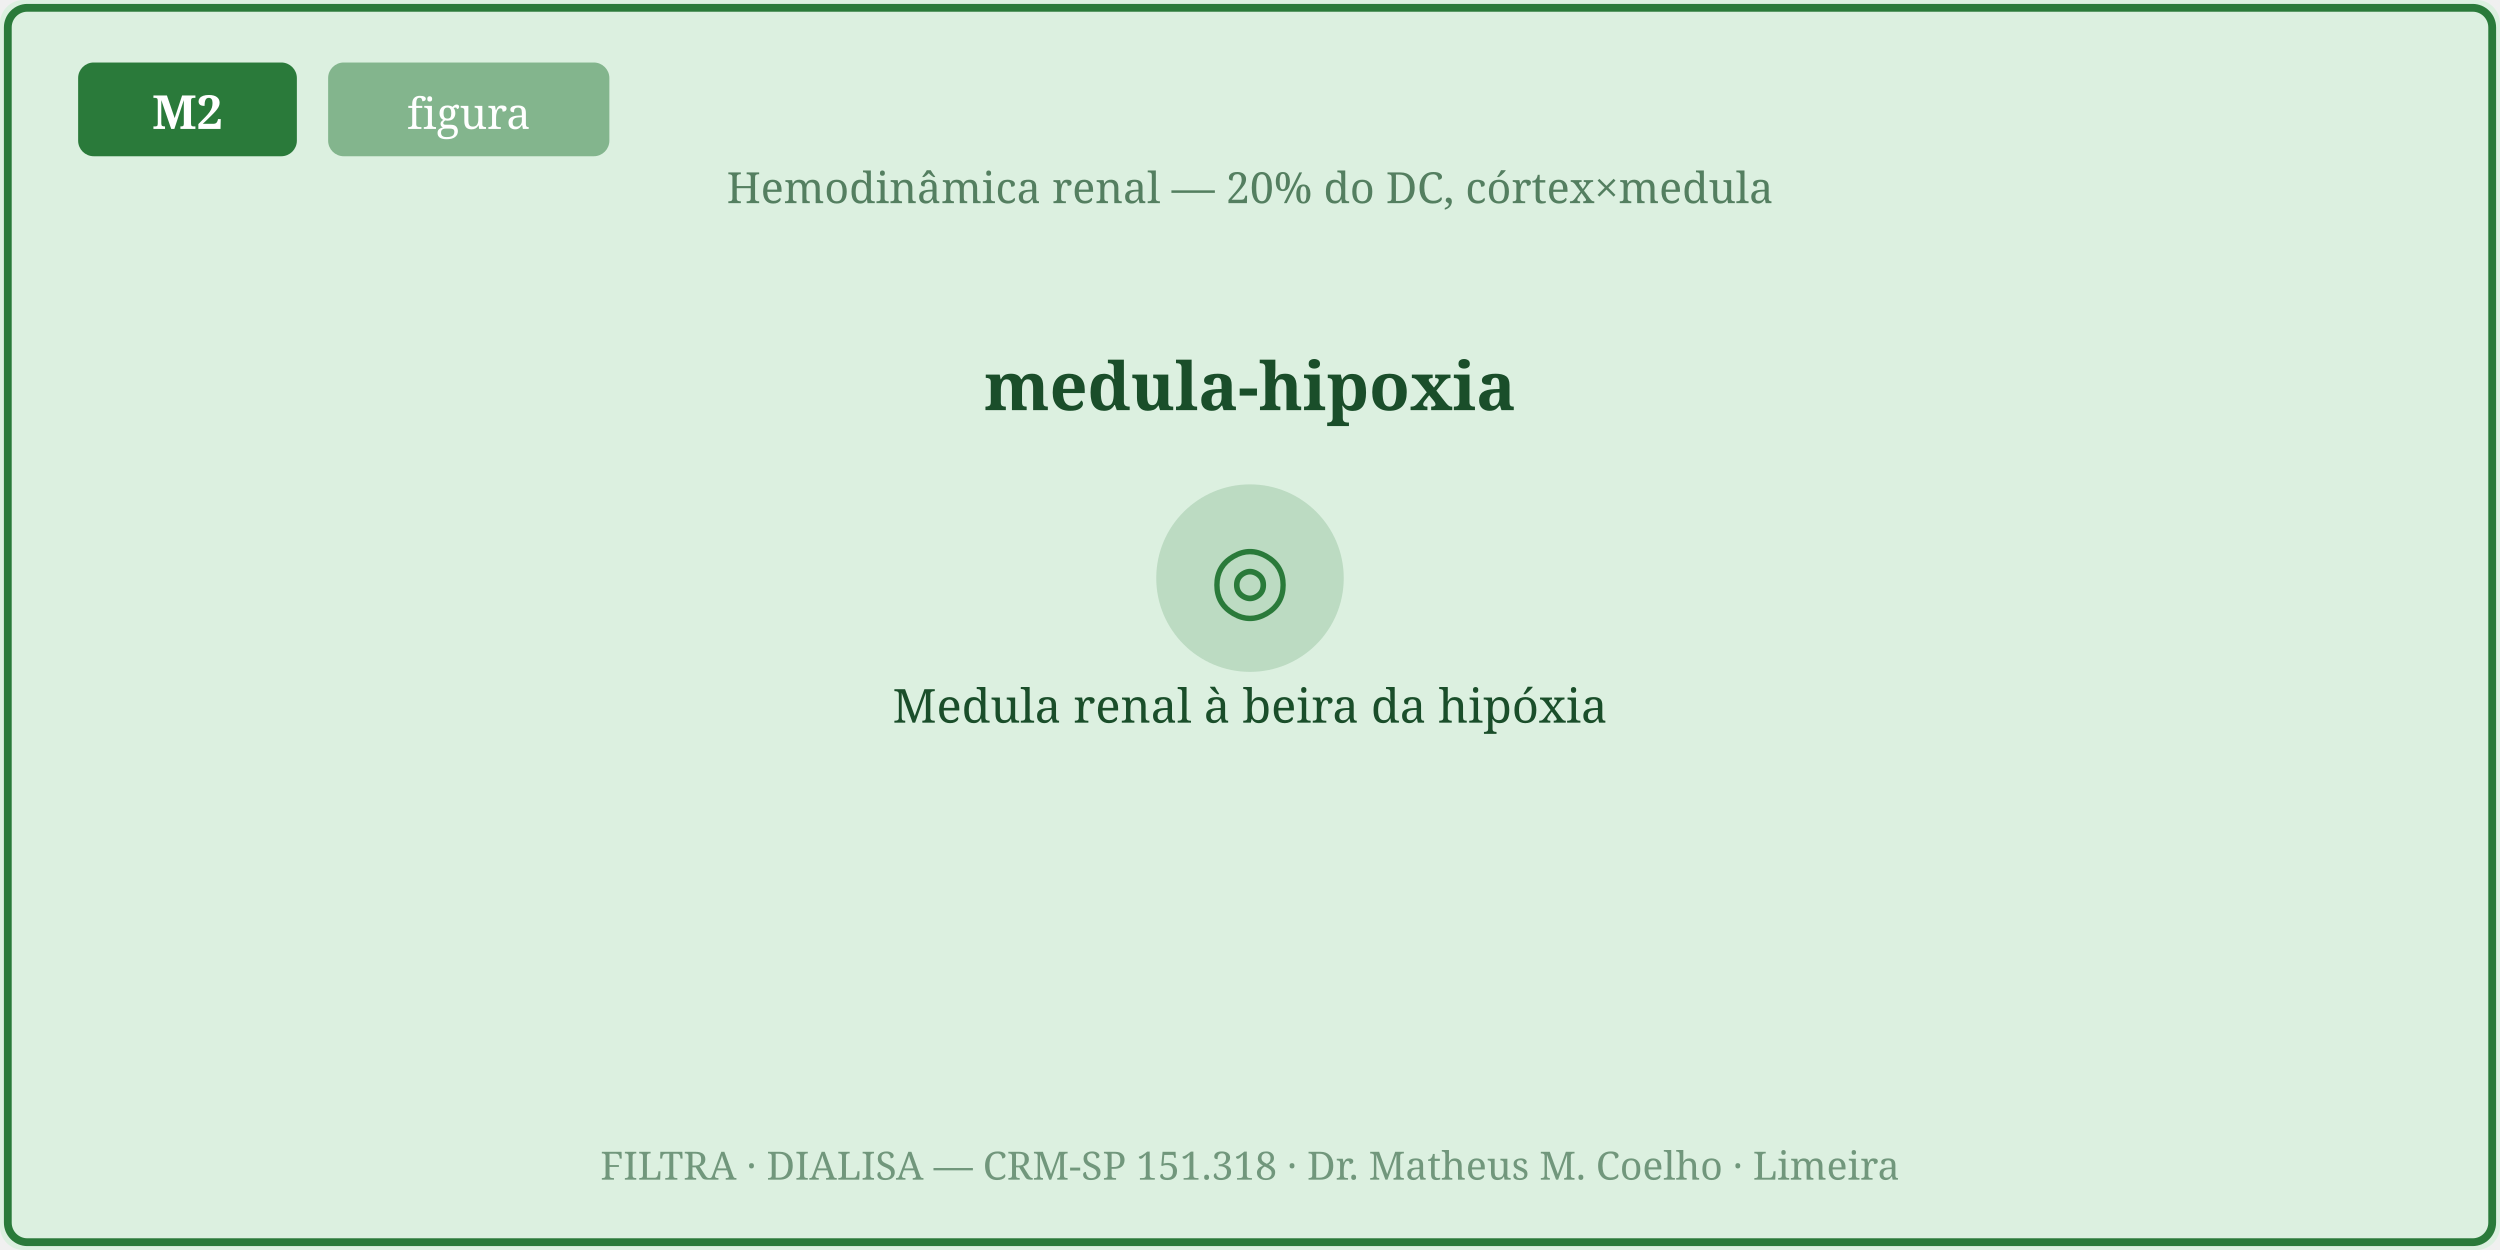
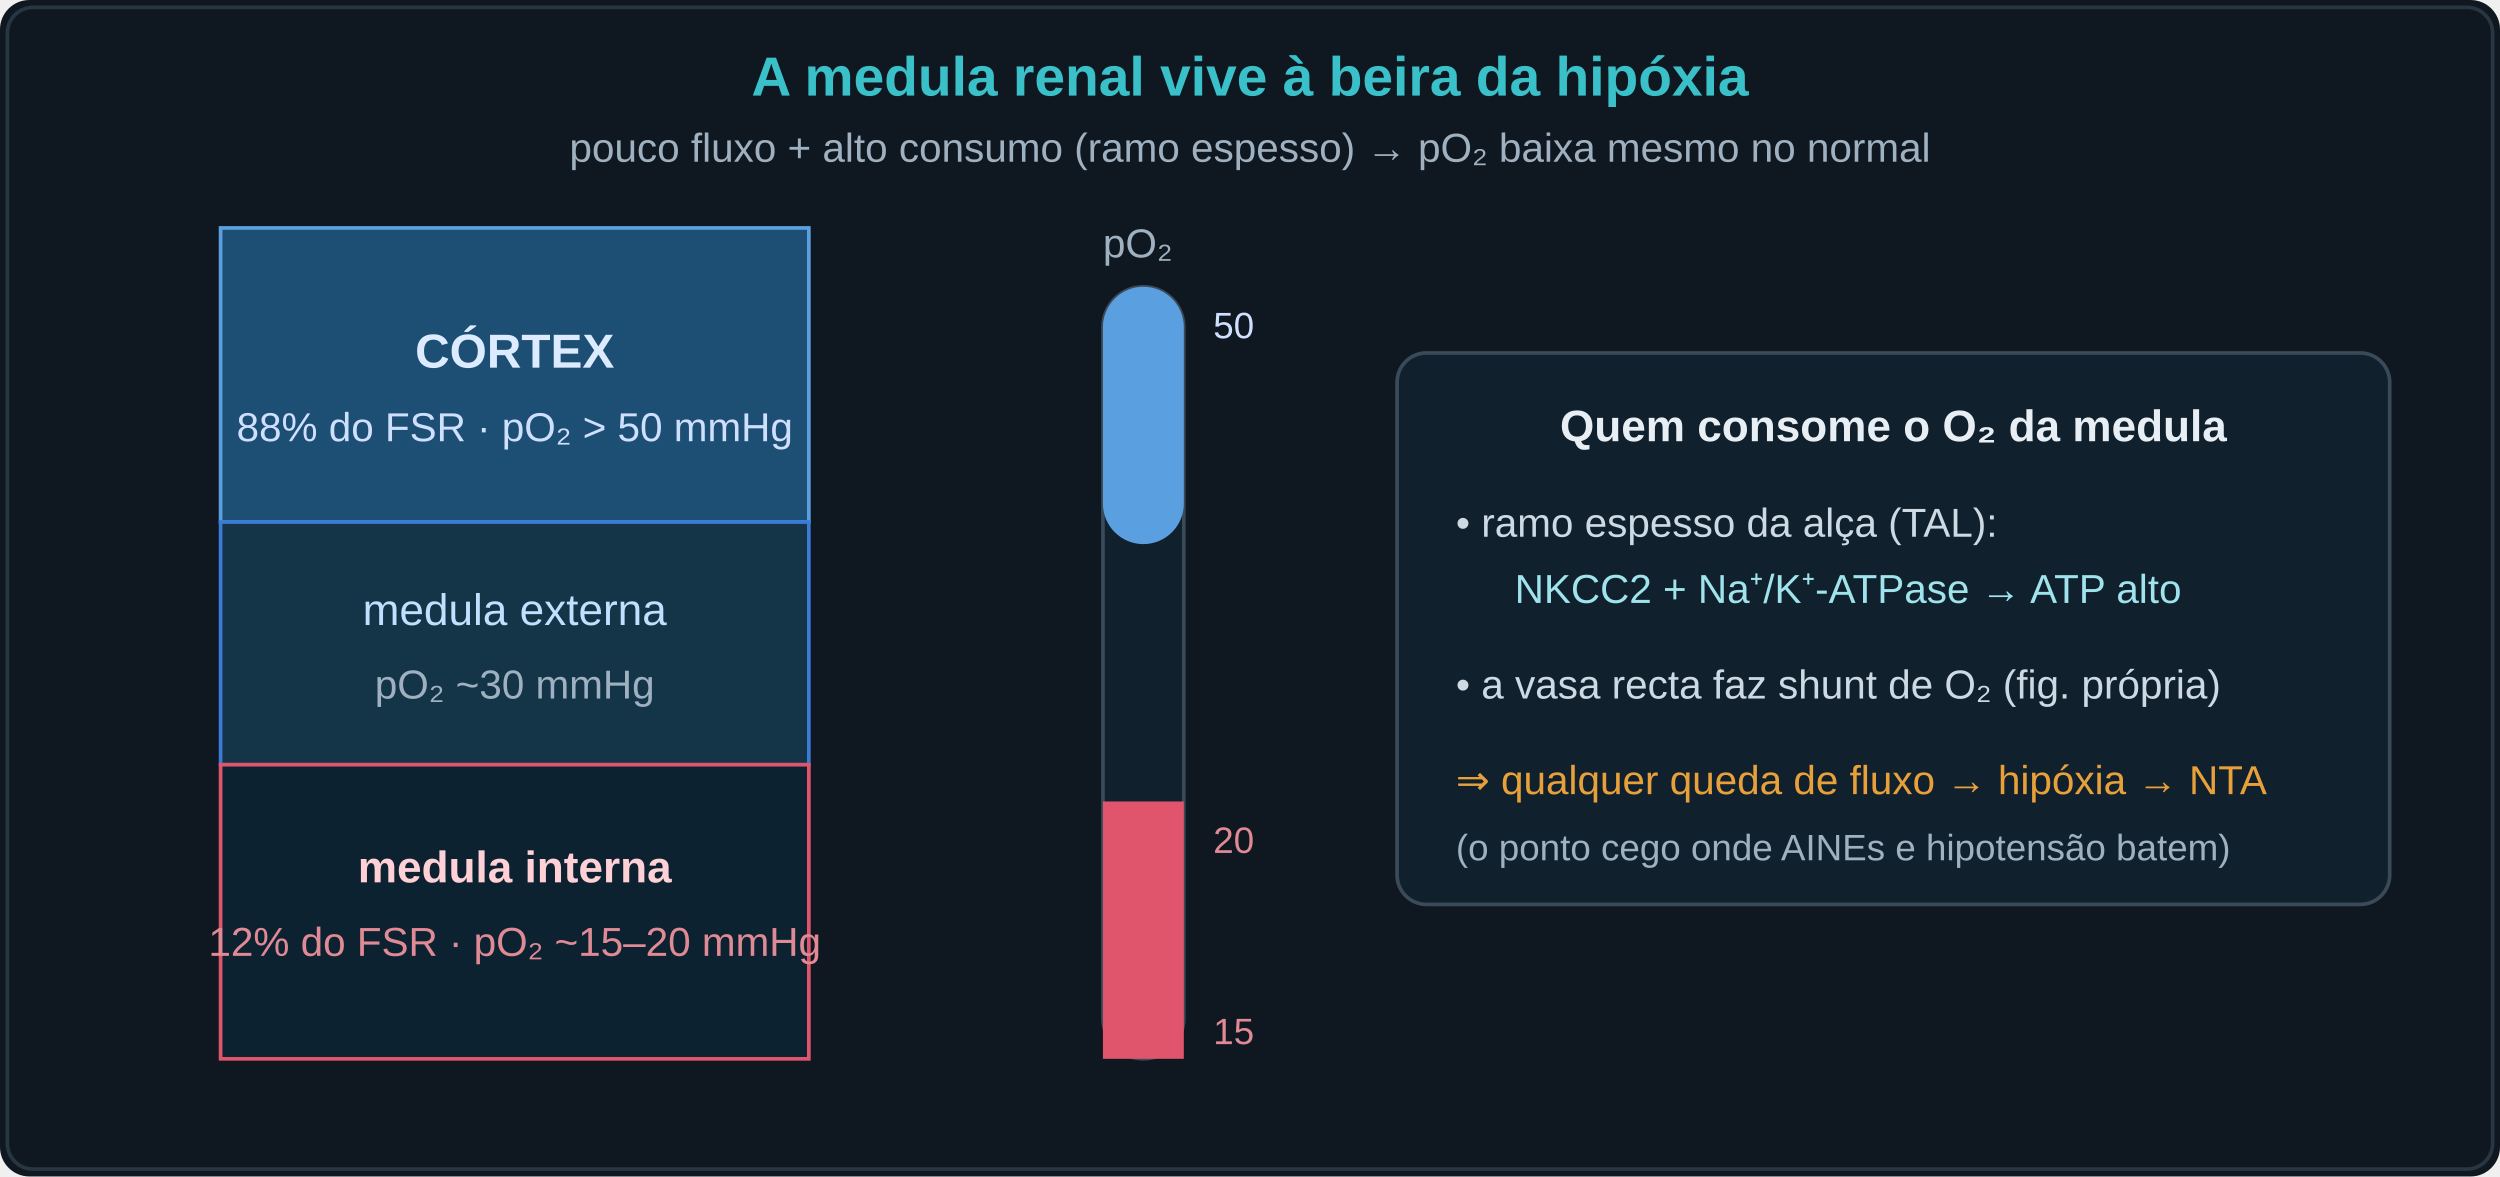
- <svg xmlns="http://www.w3.org/2000/svg" viewBox="0 0 640 320" font-family="Georgia,serif">
-   <rect width="640" height="320" fill="#dcf0e0" rx="6" />
-   <rect x="2" y="2" width="636" height="316" rx="5" fill="none" stroke="#2a7a3a" stroke-width="2" />
-   <rect x="20" y="16" width="56" height="24" rx="4" fill="#2a7a3a" />
-   <text x="48" y="33" text-anchor="middle" font-size="12" font-weight="bold" fill="white">M2</text>
-   <rect x="84" y="16" width="72" height="24" rx="4" fill="#2a7a3a" opacity="0.5" />
-   <text x="120" y="33" text-anchor="middle" font-size="11" fill="white">figura</text>
-   <text x="320" y="52" text-anchor="middle" font-size="11" fill="#1a4e2a" opacity="0.7">Hemodinâmica renal — 20% do DC, córtex×medula</text>
-   <text x="320" y="105" text-anchor="middle" font-size="17" font-weight="bold" fill="#1a4e2a">medula-hipoxia</text>
-   <circle cx="320" cy="148" r="24" fill="#2a7a3a" opacity="0.18" />
-   <text x="320" y="156" text-anchor="middle" font-size="24" fill="#2a7a3a">◎</text>
-   <text x="320" y="185" text-anchor="middle" font-size="12" fill="#1a4e2a">Medula renal à beira da hipóxia</text>
-   <text x="320" y="302" text-anchor="middle" font-size="10" fill="#1a4e2a" opacity="0.55">FILTRA · DIALISA — CRM-SP 151.318 · Dr. Matheus M. Coelho · Limeira</text>
+ <svg xmlns="http://www.w3.org/2000/svg" viewBox="0 0 680 320" font-family="system-ui,Arial,sans-serif">
+   <rect width="680" height="320" rx="8" fill="#0f1720" />
+   <rect x="2" y="2" width="676" height="316" rx="7" fill="none" stroke="#283642" />
+   <text x="340" y="26" text-anchor="middle" font-size="15" font-weight="bold" fill="#39c0c8">A medula renal vive à beira da hipóxia</text>
+   <text x="340" y="44" text-anchor="middle" font-size="11" fill="#9fb1c0">pouco fluxo + alto consumo (ramo espesso) → pO₂ baixa mesmo no normal</text>
+   <rect x="60" y="62" width="160" height="80" fill="#1d4e74" stroke="#5aa0e0" />
+   <text x="140" y="100" text-anchor="middle" font-size="13" fill="#dcebff" font-weight="bold">CÓRTEX</text>
+   <text x="140" y="120" text-anchor="middle" font-size="11" fill="#cfe0ff">88% do FSR · pO₂ &gt; 50 mmHg</text>
+   <rect x="60" y="142" width="160" height="66" fill="#143447" stroke="#3a7bd5" />
+   <text x="140" y="170" text-anchor="middle" font-size="12" fill="#bfe0ff">medula externa</text>
+   <text x="140" y="190" text-anchor="middle" font-size="11" fill="#9fb1c0">pO₂ ~30 mmHg</text>
+   <rect x="60" y="208" width="160" height="80" fill="#0c2230" stroke="#e0556b" />
+   <text x="140" y="240" text-anchor="middle" font-size="12" fill="#ffd0d6" font-weight="bold">medula interna</text>
+   <text x="140" y="260" text-anchor="middle" font-size="11" fill="#e08a96">12% do FSR · pO₂ ~15–20 mmHg</text>
+   <text x="300" y="70" font-size="11" fill="#9fb1c0">pO₂</text>
+   <rect x="300" y="78" width="22" height="210" rx="11" fill="#10202c" stroke="#3a4a58" />
+   <rect x="300" y="78" width="22" height="70" rx="11" fill="#5aa0e0" />
+   <rect x="300" y="218" width="22" height="70" fill="#e0556b" />
+   <text x="330" y="92" font-size="10" fill="#cfe0ff">50</text>
+   <text x="330" y="232" font-size="10" fill="#e08a96">20</text>
+   <text x="330" y="284" font-size="10" fill="#e08a96">15</text>
+   <rect x="380" y="96" width="270" height="150" rx="8" fill="#10202c" stroke="#3a4a58" />
+   <text x="515" y="120" text-anchor="middle" font-size="12" fill="#e7eef4" font-weight="bold">Quem consome o O₂ da medula</text>
+   <text x="396" y="146" font-size="11" fill="#cdd9e3">• ramo espesso da alça (TAL):</text>
+   <text x="412" y="164" font-size="11" fill="#9fe3ec">NKCC2 + Na⁺/K⁺-ATPase → ATP alto</text>
+   <text x="396" y="190" font-size="11" fill="#cdd9e3">• a vasa recta faz shunt de O₂ (fig. própria)</text>
+   <text x="396" y="216" font-size="11" fill="#e8a13a">⇒ qualquer queda de fluxo → hipóxia → NTA</text>
+   <text x="396" y="234" font-size="10" fill="#9fb1c0">(o ponto cego onde AINEs e hipotensão batem)</text>
</svg>
